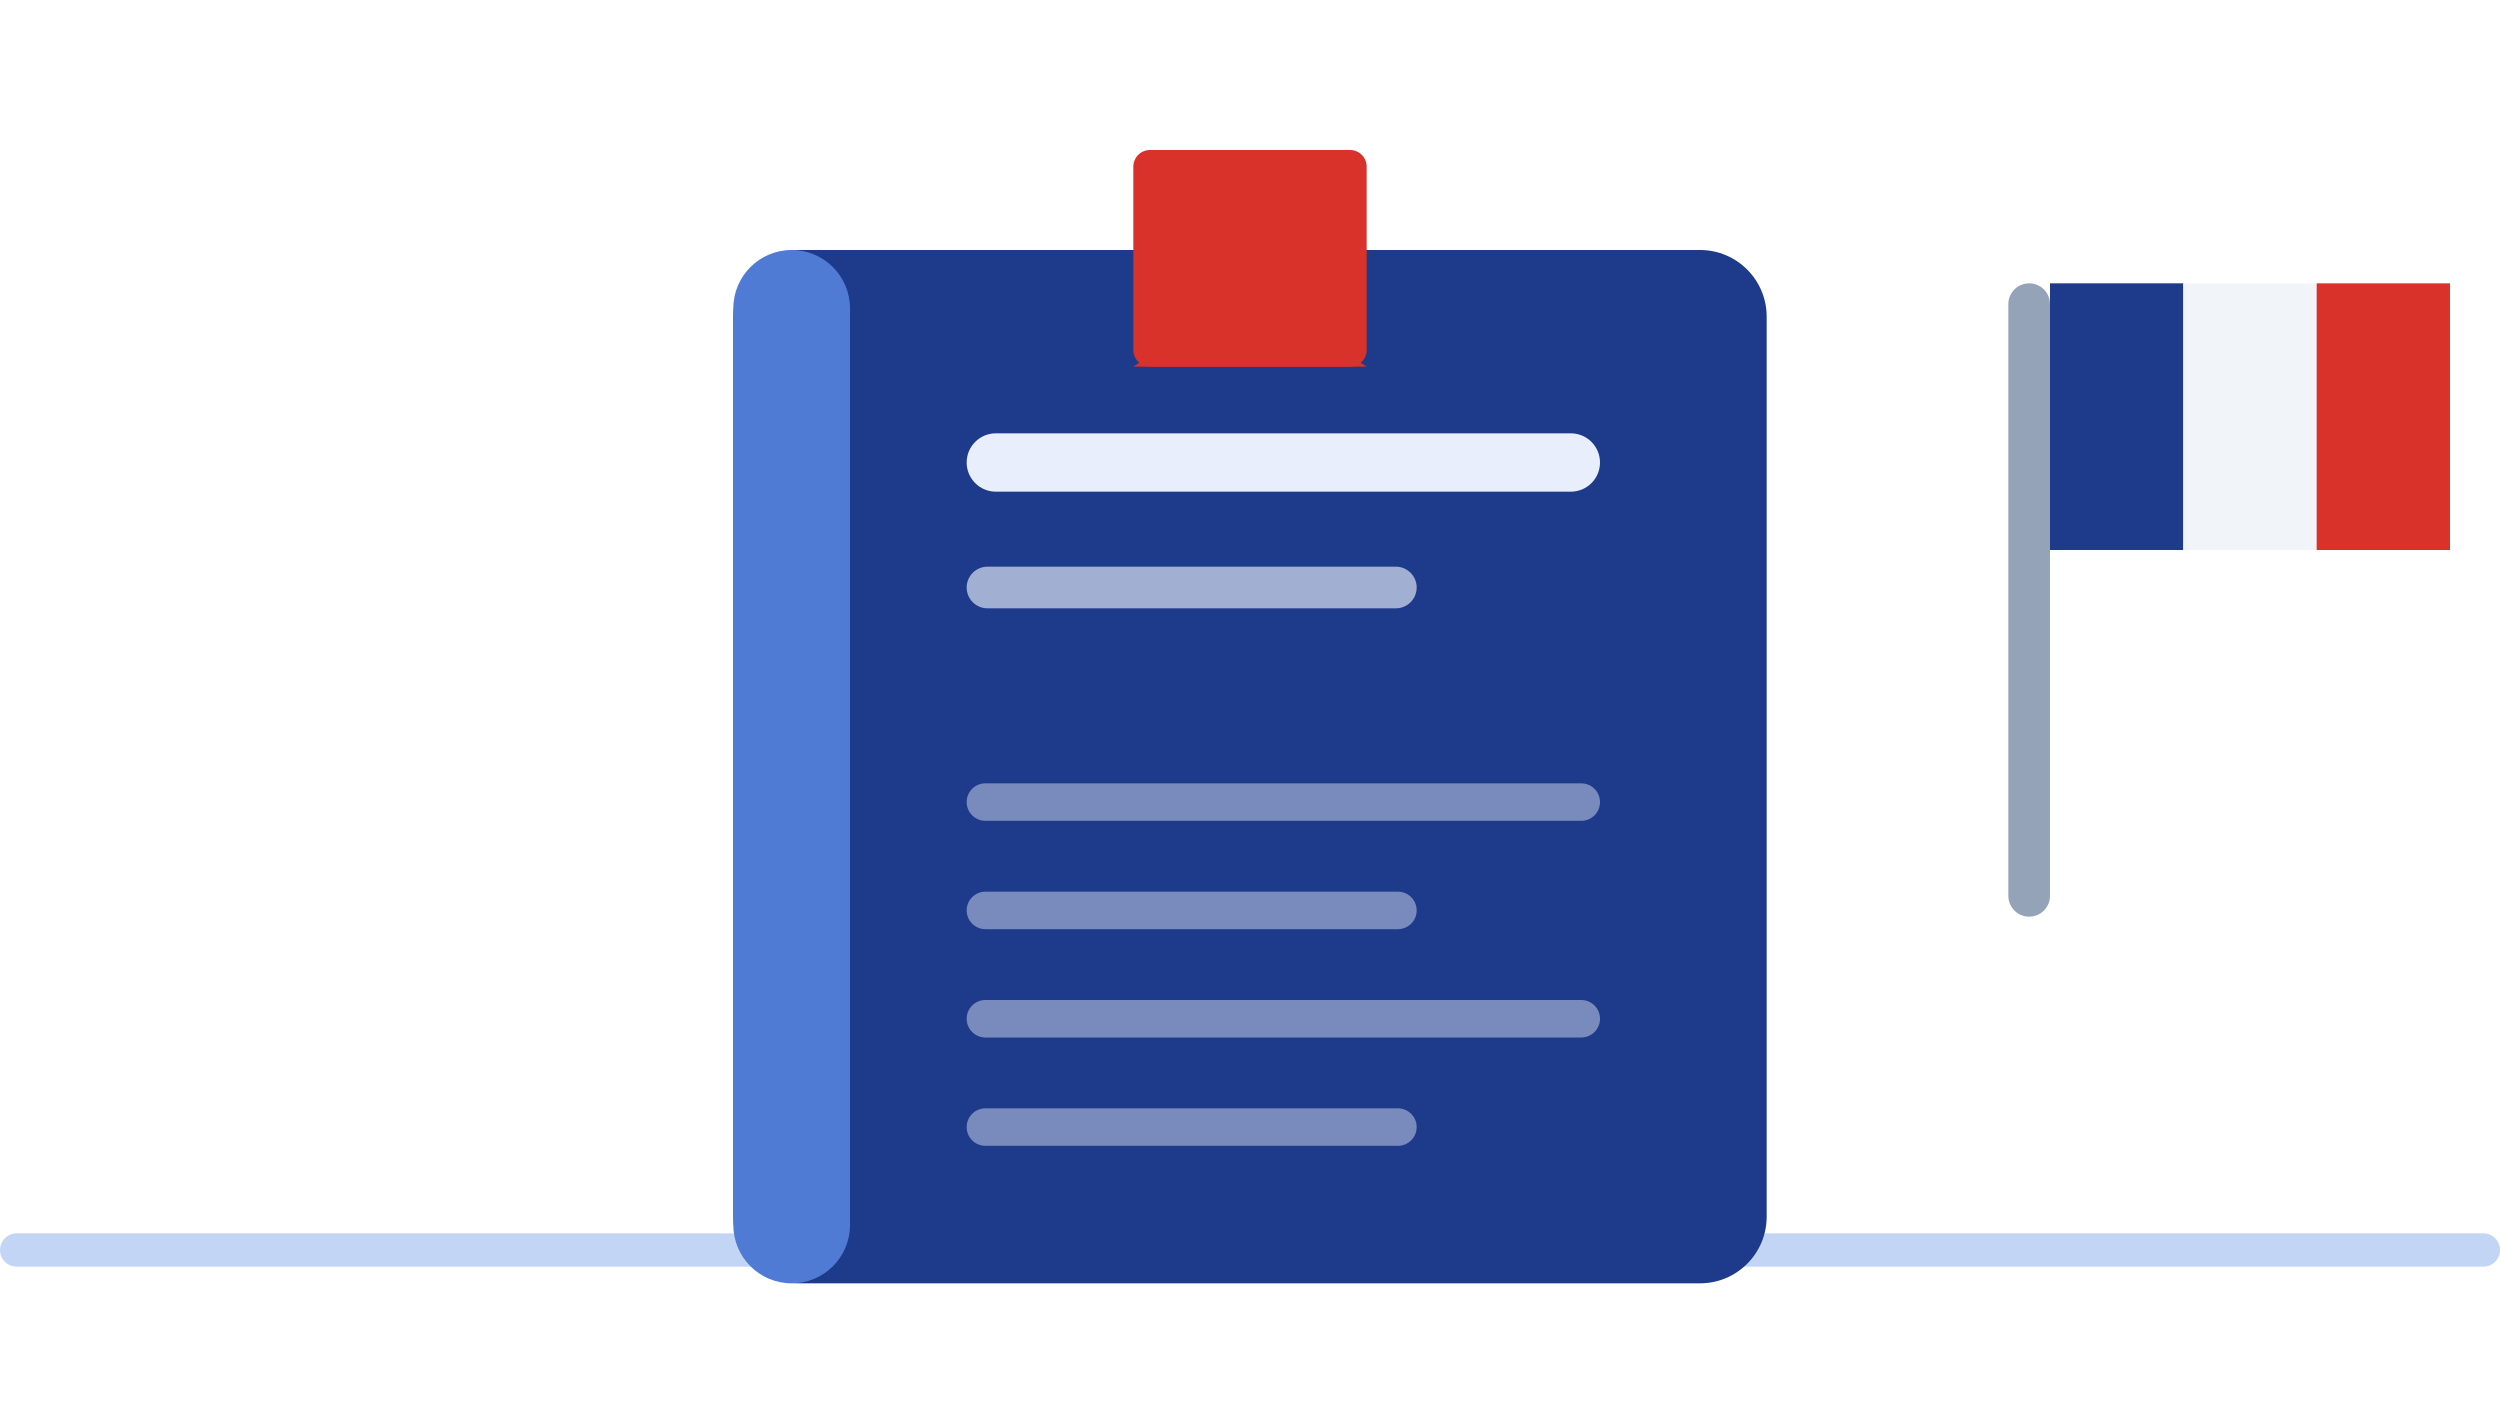
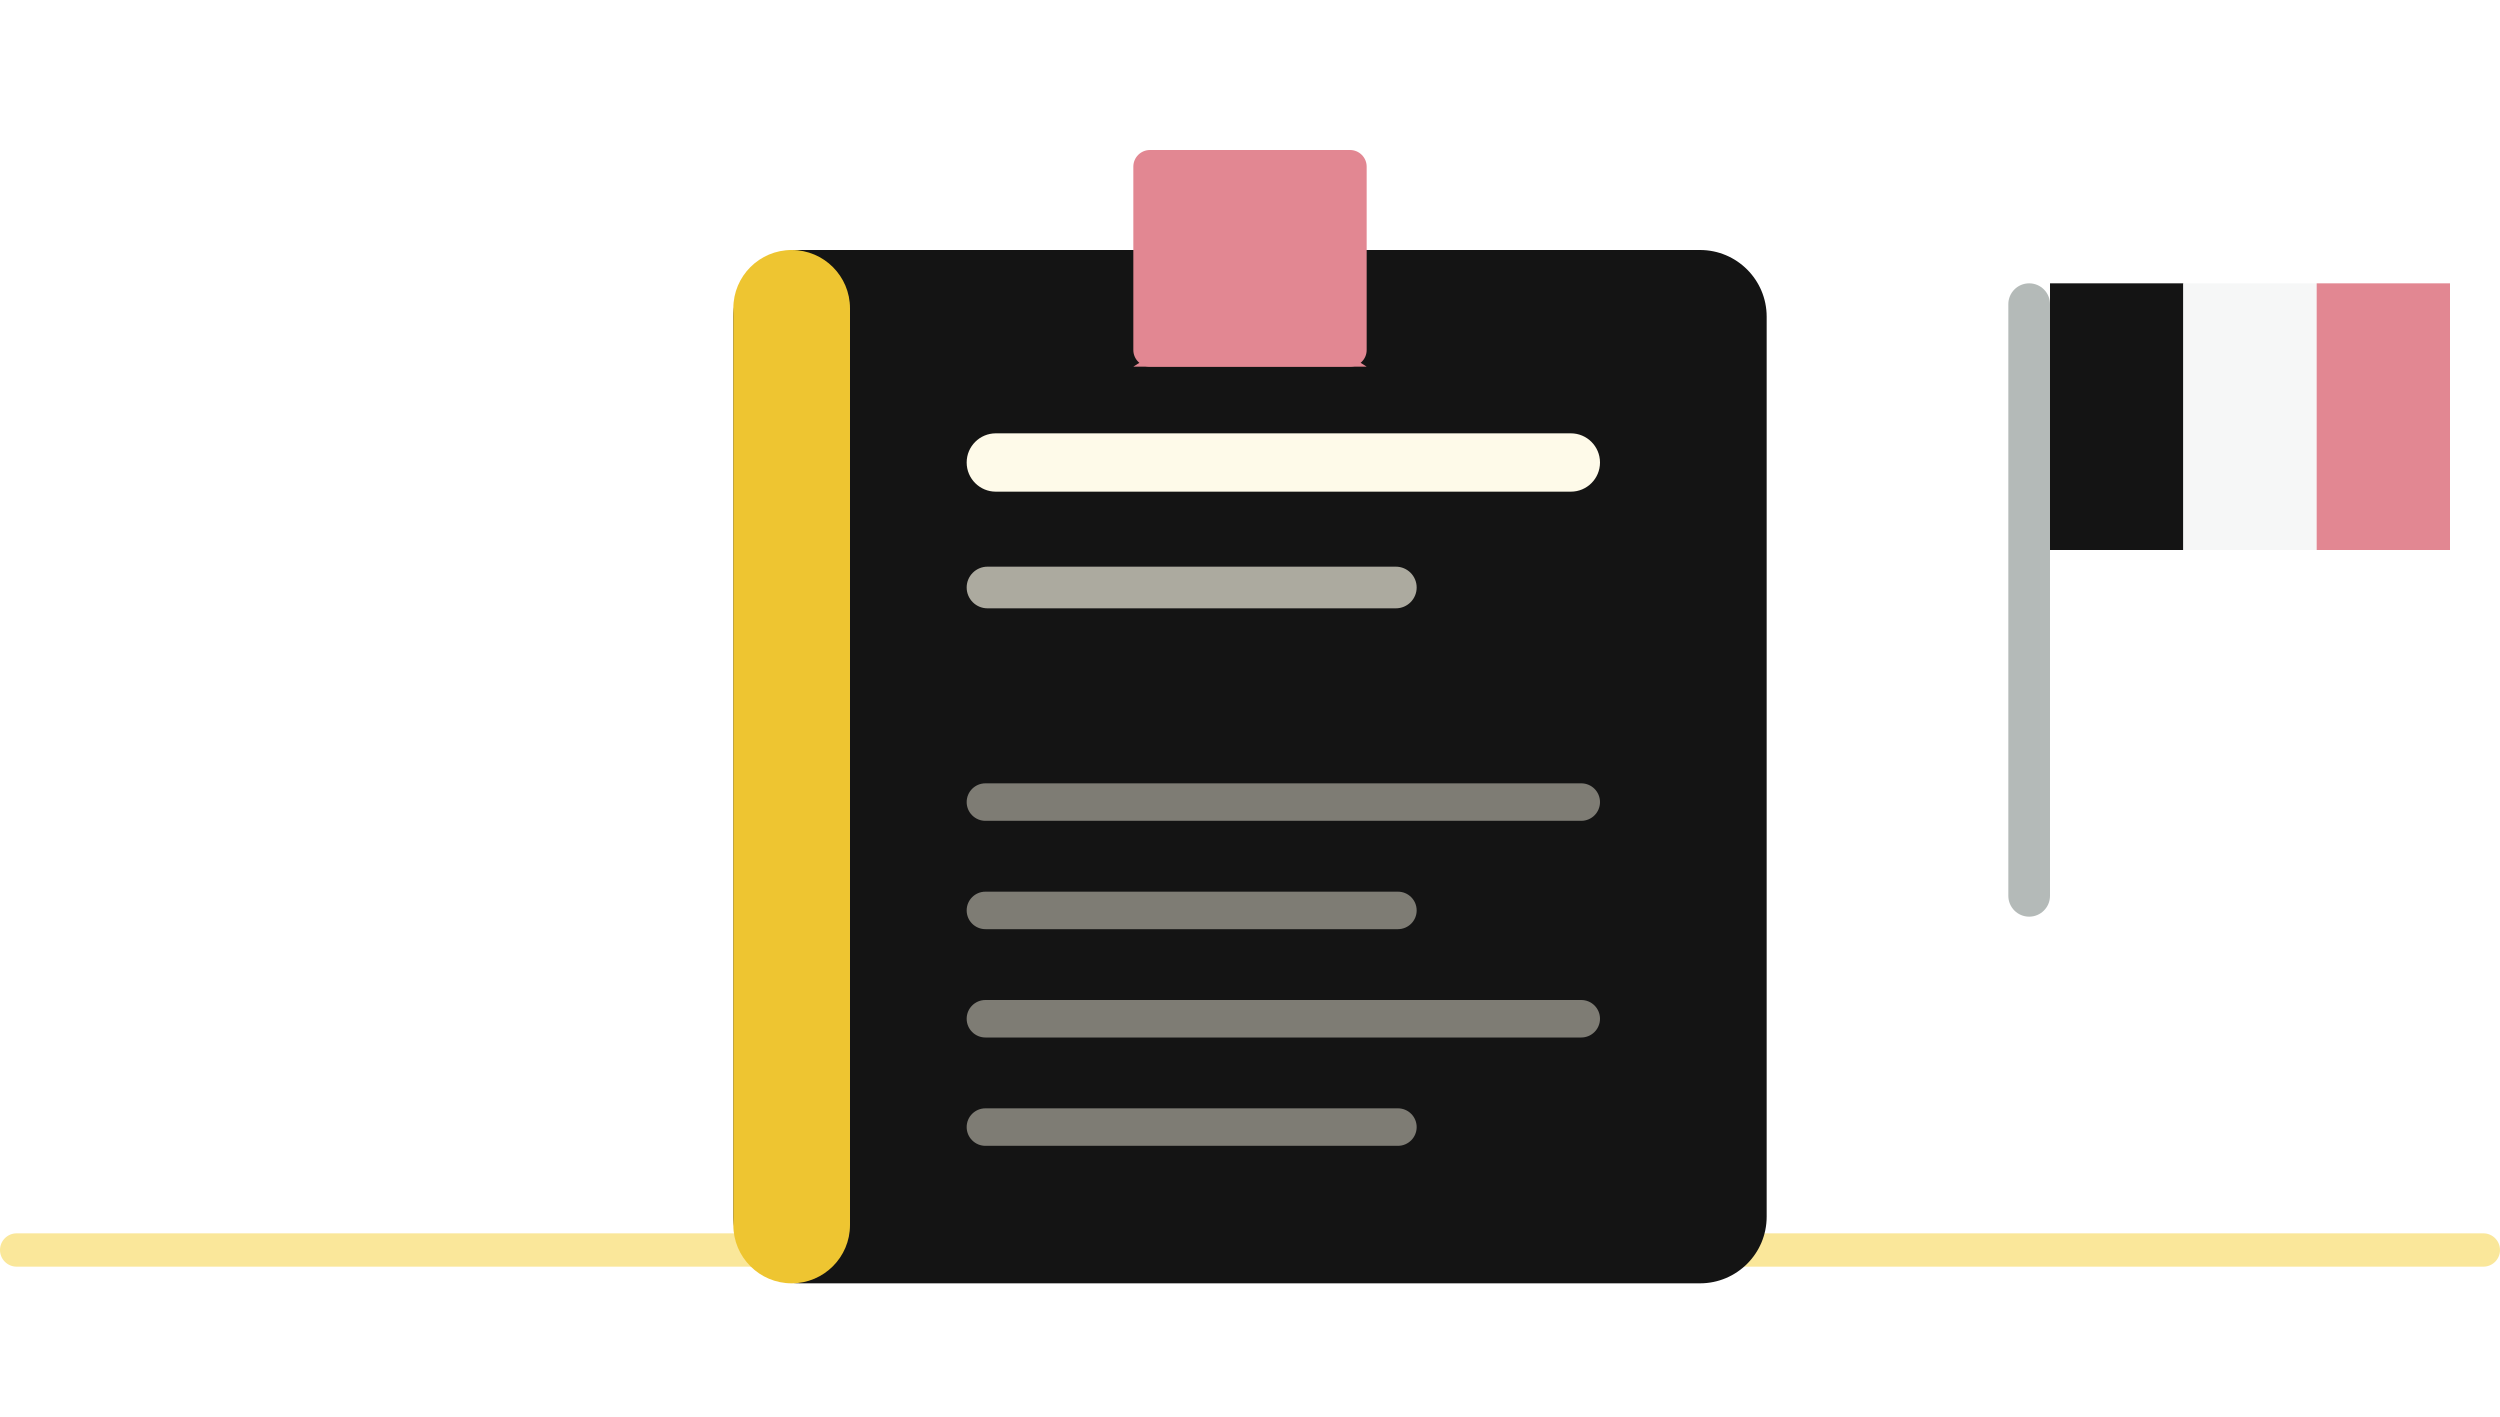
<svg xmlns="http://www.w3.org/2000/svg" viewBox="0 0 300 170" width="300" height="170" fill="none" role="img" aria-hidden="true">
-   <rect x="0" y="148" width="300" height="4" rx="2" fill="#c3d5f5" />
+   <rect x="0" y="148" width="300" height="4" rx="2" fill="#FAE79A" />
  <g transform="translate(150 92)">
-     <rect x="-62" y="-62" width="124" height="124" rx="8" fill="#1e3a8a" />
-     <rect x="-62" y="-62" width="14" height="124" rx="7" fill="#4f7bd4" />
-     <rect x="-34" y="-40" width="76" height="7" rx="3.5" fill="#e8eefb" />
-     <rect x="-34" y="-24" width="54" height="5" rx="2.5" fill="#e8eefb" opacity=".65" />
-     <rect x="-34" y="2" width="76" height="4.5" rx="2.25" fill="#e8eefb" opacity=".45" />
-     <rect x="-34" y="15" width="54" height="4.5" rx="2.25" fill="#e8eefb" opacity=".45" />
-     <rect x="-34" y="28" width="76" height="4.5" rx="2.25" fill="#e8eefb" opacity=".45" />
-     <rect x="-34" y="41" width="54" height="4.5" rx="2.25" fill="#e8eefb" opacity=".45" />
-     <rect x="-14" y="-74" width="28" height="26" rx="2" fill="#d8322b" />
-     <path d="M-14 -48 l14 -9 l14 9Z" fill="#d8322b" />
+     <rect x="-62" y="-62" width="124" height="124" rx="8" fill="#141414" />
+     <rect x="-62" y="-62" width="14" height="124" rx="7" fill="#EEC531" />
+     <rect x="-34" y="-40" width="76" height="7" rx="3.5" fill="#FEFAE9" />
+     <rect x="-34" y="-24" width="54" height="5" rx="2.5" fill="#FEFAE9" opacity=".65" />
+     <rect x="-34" y="2" width="76" height="4.5" rx="2.25" fill="#FEFAE9" opacity=".45" />
+     <rect x="-34" y="15" width="54" height="4.5" rx="2.25" fill="#FEFAE9" opacity=".45" />
+     <rect x="-34" y="28" width="76" height="4.5" rx="2.25" fill="#FEFAE9" opacity=".45" />
+     <rect x="-34" y="41" width="54" height="4.5" rx="2.25" fill="#FEFAE9" opacity=".45" />
+     <rect x="-14" y="-74" width="28" height="26" rx="2" fill="#E28792" />
+     <path d="M-14 -48 l14 -9 l14 9Z" fill="#E28792" />
  </g>
  <g transform="translate(244 40)">
-     <rect x="-3" y="-6" width="5" height="76" rx="2.5" fill="#94a3b8" />
-     <rect x="2" y="-6" width="16" height="32" fill="#1e3a8a" />
-     <rect x="18" y="-6" width="16" height="32" fill="#f1f5f9" />
-     <rect x="34" y="-6" width="16" height="32" fill="#d8322b" />
+     <rect x="-3" y="-6" width="5" height="76" rx="2.5" fill="#B4BAB8" />
+     <rect x="2" y="-6" width="16" height="32" fill="#141414" />
+     <rect x="18" y="-6" width="16" height="32" fill="#F6F7F7" />
+     <rect x="34" y="-6" width="16" height="32" fill="#E28792" />
  </g>
</svg>
